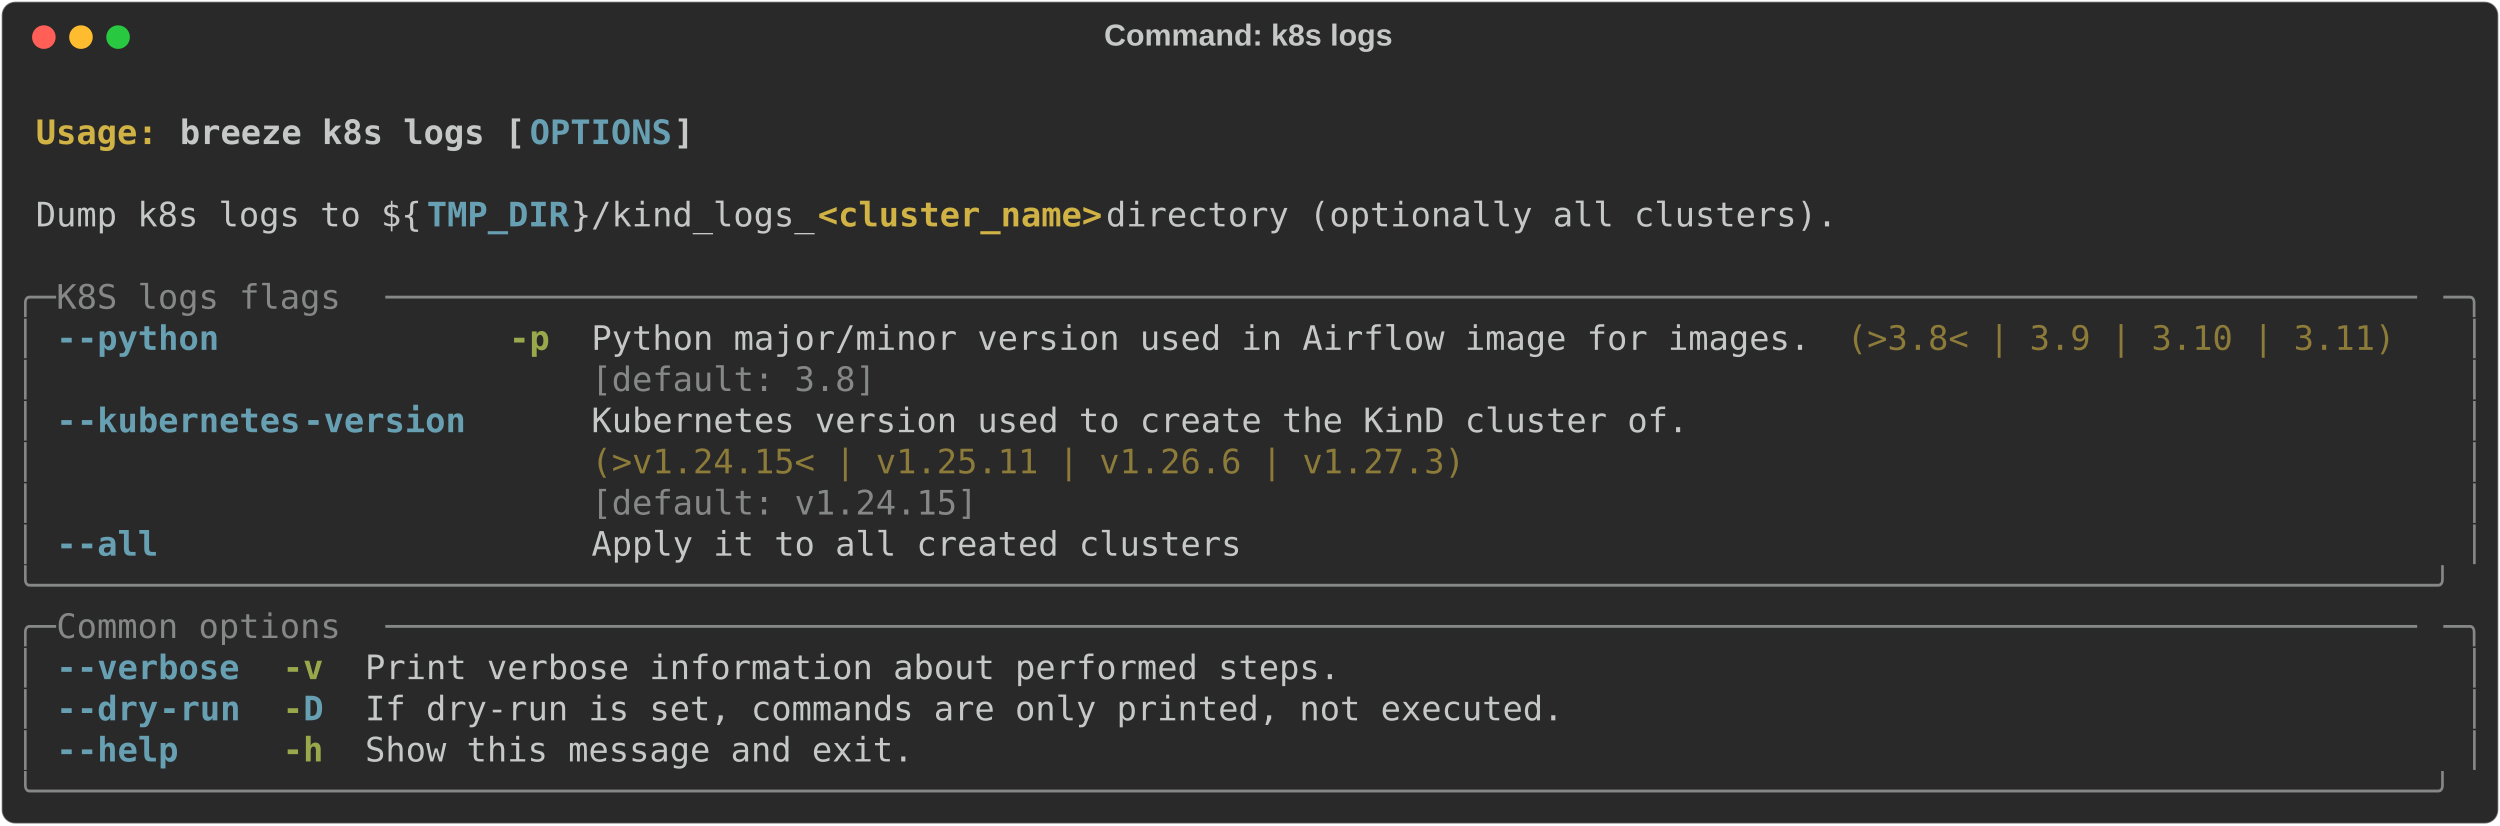
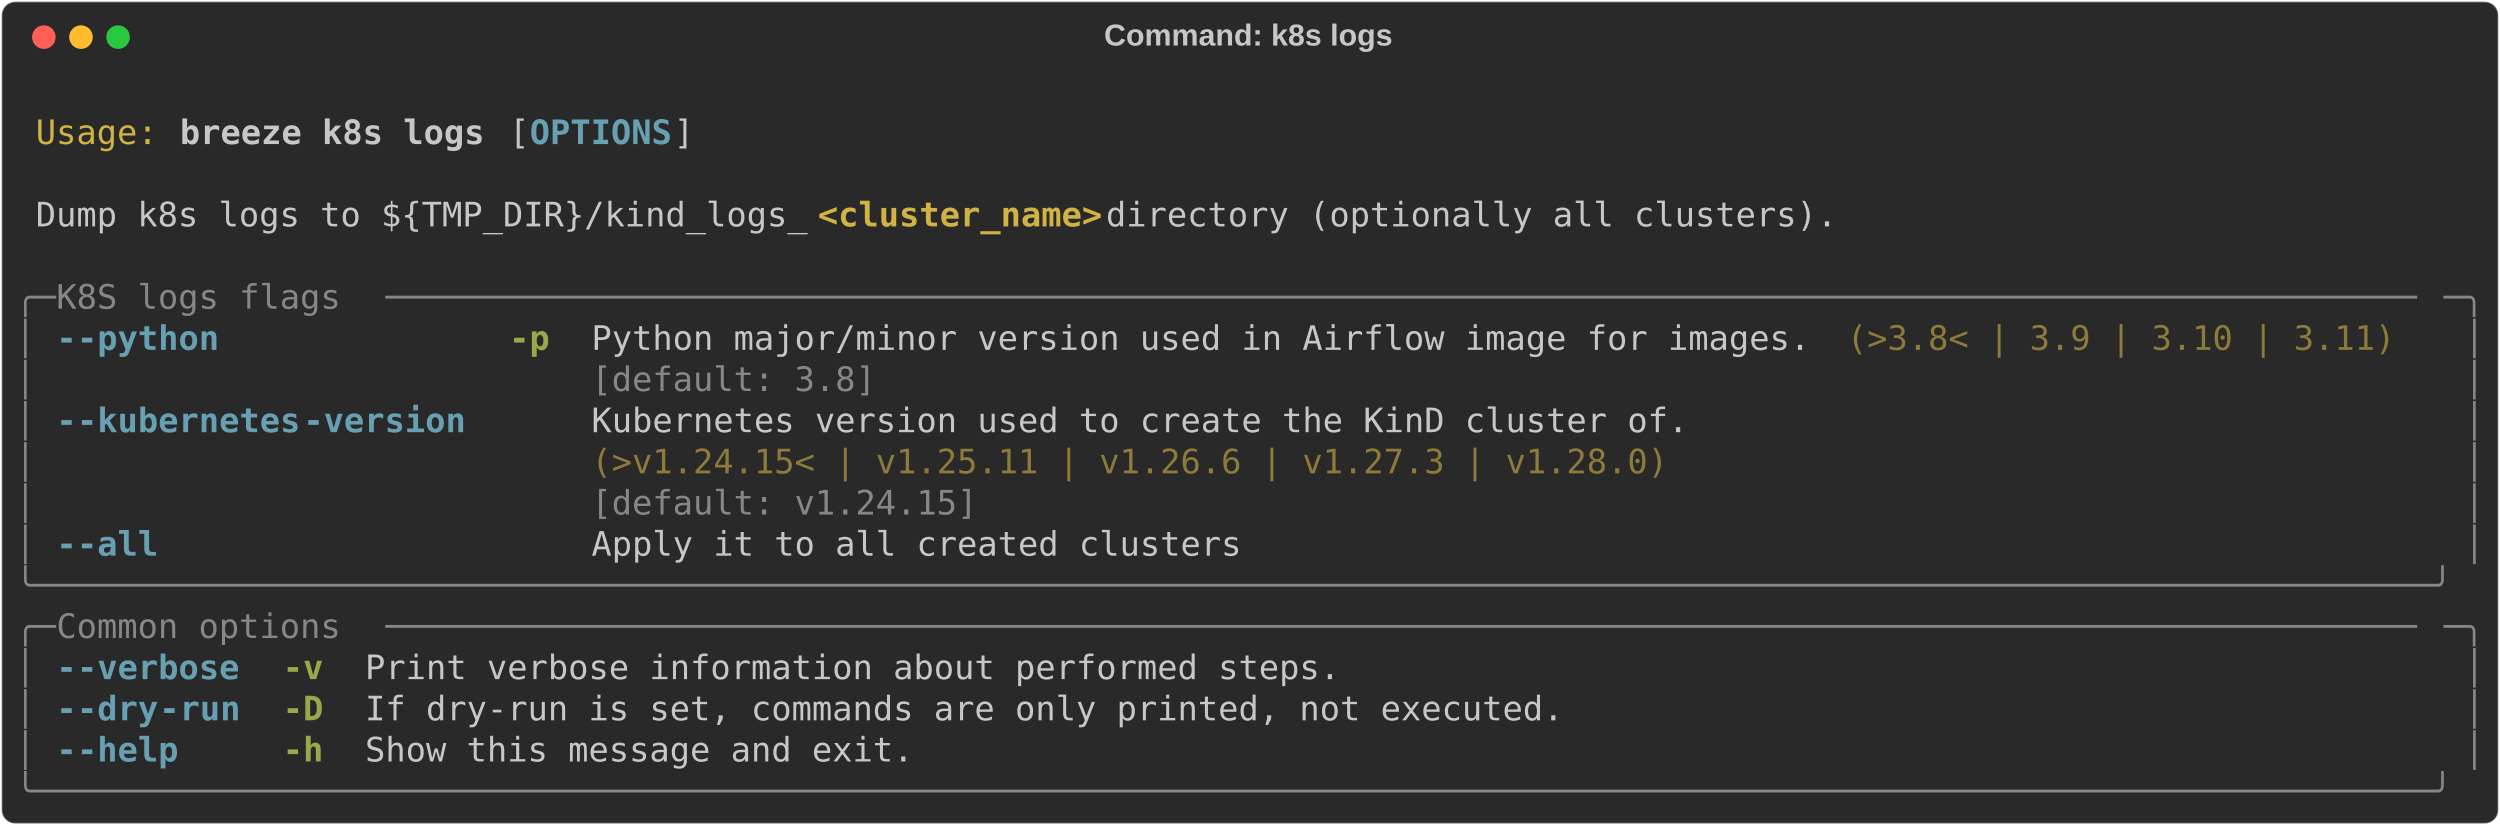
<svg xmlns="http://www.w3.org/2000/svg" class="rich-terminal" viewBox="0 0 1482 489.2">
  <style>

    @font-face {
        font-family: "Fira Code";
        src: local("FiraCode-Regular"),
                url("https://cdnjs.cloudflare.com/ajax/libs/firacode/6.2.0/woff2/FiraCode-Regular.woff2") format("woff2"),
                url("https://cdnjs.cloudflare.com/ajax/libs/firacode/6.2.0/woff/FiraCode-Regular.woff") format("woff");
        font-style: normal;
        font-weight: 400;
    }
    @font-face {
        font-family: "Fira Code";
        src: local("FiraCode-Bold"),
                url("https://cdnjs.cloudflare.com/ajax/libs/firacode/6.2.0/woff2/FiraCode-Bold.woff2") format("woff2"),
                url("https://cdnjs.cloudflare.com/ajax/libs/firacode/6.2.0/woff/FiraCode-Bold.woff") format("woff");
        font-style: bold;
        font-weight: 700;
    }

    .breeze-k8s-logs-matrix {
        font-family: Fira Code, monospace;
        font-size: 20px;
        line-height: 24.4px;
        font-variant-east-asian: full-width;
    }

    .breeze-k8s-logs-title {
        font-size: 18px;
        font-weight: bold;
        font-family: arial;
    }

-     .breeze-k8s-logs-r1 { fill: #c5c8c6;font-weight: bold }
- .breeze-k8s-logs-r2 { fill: #c5c8c6 }
- .breeze-k8s-logs-r3 { fill: #d0b344;font-weight: bold }
+     .breeze-k8s-logs-r1 { fill: #c5c8c6 }
+ .breeze-k8s-logs-r2 { fill: #d0b344 }
+ .breeze-k8s-logs-r3 { fill: #c5c8c6;font-weight: bold }
.breeze-k8s-logs-r4 { fill: #68a0b3;font-weight: bold }
- .breeze-k8s-logs-r5 { fill: #868887 }
- .breeze-k8s-logs-r6 { fill: #98a84b;font-weight: bold }
- .breeze-k8s-logs-r7 { fill: #8d7b39 }
+ .breeze-k8s-logs-r5 { fill: #d0b344;font-weight: bold }
+ .breeze-k8s-logs-r6 { fill: #868887 }
+ .breeze-k8s-logs-r7 { fill: #98a84b;font-weight: bold }
+ .breeze-k8s-logs-r8 { fill: #8d7b39 }
    </style>
  <defs>
    <clipPath id="breeze-k8s-logs-clip-terminal">
      <rect x="0" y="0" width="1463.0" height="438.2" />
    </clipPath>
    <clipPath id="breeze-k8s-logs-line-0">
      <rect x="0" y="1.5" width="1464" height="24.65" />
    </clipPath>
    <clipPath id="breeze-k8s-logs-line-1">
      <rect x="0" y="25.9" width="1464" height="24.65" />
    </clipPath>
    <clipPath id="breeze-k8s-logs-line-2">
      <rect x="0" y="50.3" width="1464" height="24.65" />
    </clipPath>
    <clipPath id="breeze-k8s-logs-line-3">
      <rect x="0" y="74.7" width="1464" height="24.65" />
    </clipPath>
    <clipPath id="breeze-k8s-logs-line-4">
      <rect x="0" y="99.1" width="1464" height="24.65" />
    </clipPath>
    <clipPath id="breeze-k8s-logs-line-5">
      <rect x="0" y="123.5" width="1464" height="24.65" />
    </clipPath>
    <clipPath id="breeze-k8s-logs-line-6">
      <rect x="0" y="147.9" width="1464" height="24.65" />
    </clipPath>
    <clipPath id="breeze-k8s-logs-line-7">
      <rect x="0" y="172.3" width="1464" height="24.65" />
    </clipPath>
    <clipPath id="breeze-k8s-logs-line-8">
      <rect x="0" y="196.7" width="1464" height="24.65" />
    </clipPath>
    <clipPath id="breeze-k8s-logs-line-9">
      <rect x="0" y="221.1" width="1464" height="24.65" />
    </clipPath>
    <clipPath id="breeze-k8s-logs-line-10">
      <rect x="0" y="245.5" width="1464" height="24.65" />
    </clipPath>
    <clipPath id="breeze-k8s-logs-line-11">
      <rect x="0" y="269.9" width="1464" height="24.65" />
    </clipPath>
    <clipPath id="breeze-k8s-logs-line-12">
      <rect x="0" y="294.3" width="1464" height="24.65" />
    </clipPath>
    <clipPath id="breeze-k8s-logs-line-13">
      <rect x="0" y="318.7" width="1464" height="24.65" />
    </clipPath>
    <clipPath id="breeze-k8s-logs-line-14">
      <rect x="0" y="343.1" width="1464" height="24.65" />
    </clipPath>
    <clipPath id="breeze-k8s-logs-line-15">
      <rect x="0" y="367.5" width="1464" height="24.65" />
    </clipPath>
    <clipPath id="breeze-k8s-logs-line-16">
      <rect x="0" y="391.9" width="1464" height="24.65" />
    </clipPath>
  </defs>
  <rect fill="#292929" stroke="rgba(255,255,255,0.35)" stroke-width="1" x="1" y="1" width="1480" height="487.2" rx="8" />
  <text class="breeze-k8s-logs-title" fill="#c5c8c6" text-anchor="middle" x="740" y="27">Command: k8s logs</text>
  <g transform="translate(26,22)">
    <circle cx="0" cy="0" r="7" fill="#ff5f57" />
    <circle cx="22" cy="0" r="7" fill="#febc2e" />
    <circle cx="44" cy="0" r="7" fill="#28c840" />
  </g>
  <g transform="translate(9, 41)" clip-path="url(#breeze-k8s-logs-clip-terminal)">
    <g class="breeze-k8s-logs-matrix">
-       <text class="breeze-k8s-logs-r2" x="1464" y="20" textLength="12.2" clip-path="url(#breeze-k8s-logs-line-0)">
- </text>
-       <text class="breeze-k8s-logs-r3" x="12.2" y="44.4" textLength="85.4" clip-path="url(#breeze-k8s-logs-line-1)">Usage: </text>
-       <text class="breeze-k8s-logs-r1" x="97.6" y="44.4" textLength="207.4" clip-path="url(#breeze-k8s-logs-line-1)">breeze k8s logs [</text>
+       <text class="breeze-k8s-logs-r1" x="1464" y="20" textLength="12.2" clip-path="url(#breeze-k8s-logs-line-0)">
+ </text>
+       <text class="breeze-k8s-logs-r2" x="12.2" y="44.4" textLength="73.2" clip-path="url(#breeze-k8s-logs-line-1)">Usage:</text>
+       <text class="breeze-k8s-logs-r3" x="97.6" y="44.4" textLength="183" clip-path="url(#breeze-k8s-logs-line-1)">breeze k8s logs</text>
+       <text class="breeze-k8s-logs-r1" x="292.8" y="44.4" textLength="12.2" clip-path="url(#breeze-k8s-logs-line-1)">[</text>
      <text class="breeze-k8s-logs-r4" x="305" y="44.4" textLength="85.4" clip-path="url(#breeze-k8s-logs-line-1)">OPTIONS</text>
      <text class="breeze-k8s-logs-r1" x="390.4" y="44.4" textLength="12.2" clip-path="url(#breeze-k8s-logs-line-1)">]</text>
-       <text class="breeze-k8s-logs-r2" x="1464" y="44.4" textLength="12.2" clip-path="url(#breeze-k8s-logs-line-1)">
- </text>
-       <text class="breeze-k8s-logs-r2" x="1464" y="68.8" textLength="12.2" clip-path="url(#breeze-k8s-logs-line-2)">
- </text>
-       <text class="breeze-k8s-logs-r2" x="12.2" y="93.2" textLength="231.8" clip-path="url(#breeze-k8s-logs-line-3)">Dump k8s logs to ${</text>
-       <text class="breeze-k8s-logs-r4" x="244" y="93.2" textLength="85.4" clip-path="url(#breeze-k8s-logs-line-3)">TMP_DIR</text>
-       <text class="breeze-k8s-logs-r2" x="329.4" y="93.2" textLength="146.4" clip-path="url(#breeze-k8s-logs-line-3)">}/kind_logs_</text>
-       <text class="breeze-k8s-logs-r3" x="475.8" y="93.2" textLength="170.8" clip-path="url(#breeze-k8s-logs-line-3)">&lt;cluster_name&gt;</text>
-       <text class="breeze-k8s-logs-r2" x="646.6" y="93.2" textLength="451.4" clip-path="url(#breeze-k8s-logs-line-3)"> directory (optionally all clusters).</text>
-       <text class="breeze-k8s-logs-r2" x="1464" y="93.2" textLength="12.2" clip-path="url(#breeze-k8s-logs-line-3)">
- </text>
-       <text class="breeze-k8s-logs-r2" x="1464" y="117.6" textLength="12.2" clip-path="url(#breeze-k8s-logs-line-4)">
- </text>
-       <text class="breeze-k8s-logs-r5" x="0" y="142" textLength="24.4" clip-path="url(#breeze-k8s-logs-line-5)">╭─</text>
-       <text class="breeze-k8s-logs-r5" x="24.4" y="142" textLength="195.2" clip-path="url(#breeze-k8s-logs-line-5)"> K8S logs flags </text>
-       <text class="breeze-k8s-logs-r5" x="219.6" y="142" textLength="1220" clip-path="url(#breeze-k8s-logs-line-5)">────────────────────────────────────────────────────────────────────────────────────────────────────</text>
-       <text class="breeze-k8s-logs-r5" x="1439.6" y="142" textLength="24.4" clip-path="url(#breeze-k8s-logs-line-5)">─╮</text>
-       <text class="breeze-k8s-logs-r2" x="1464" y="142" textLength="12.2" clip-path="url(#breeze-k8s-logs-line-5)">
- </text>
-       <text class="breeze-k8s-logs-r5" x="0" y="166.4" textLength="12.2" clip-path="url(#breeze-k8s-logs-line-6)">│</text>
+       <text class="breeze-k8s-logs-r1" x="1464" y="44.4" textLength="12.2" clip-path="url(#breeze-k8s-logs-line-1)">
+ </text>
+       <text class="breeze-k8s-logs-r1" x="1464" y="68.8" textLength="12.2" clip-path="url(#breeze-k8s-logs-line-2)">
+ </text>
+       <text class="breeze-k8s-logs-r1" x="12.2" y="93.2" textLength="463.6" clip-path="url(#breeze-k8s-logs-line-3)">Dump k8s logs to ${TMP_DIR}/kind_logs_</text>
+       <text class="breeze-k8s-logs-r5" x="475.8" y="93.2" textLength="170.8" clip-path="url(#breeze-k8s-logs-line-3)">&lt;cluster_name&gt;</text>
+       <text class="breeze-k8s-logs-r1" x="646.6" y="93.2" textLength="451.4" clip-path="url(#breeze-k8s-logs-line-3)"> directory (optionally all clusters).</text>
+       <text class="breeze-k8s-logs-r1" x="1464" y="93.2" textLength="12.2" clip-path="url(#breeze-k8s-logs-line-3)">
+ </text>
+       <text class="breeze-k8s-logs-r1" x="1464" y="117.6" textLength="12.2" clip-path="url(#breeze-k8s-logs-line-4)">
+ </text>
+       <text class="breeze-k8s-logs-r6" x="0" y="142" textLength="24.4" clip-path="url(#breeze-k8s-logs-line-5)">╭─</text>
+       <text class="breeze-k8s-logs-r6" x="24.4" y="142" textLength="195.2" clip-path="url(#breeze-k8s-logs-line-5)"> K8S logs flags </text>
+       <text class="breeze-k8s-logs-r6" x="219.6" y="142" textLength="1220" clip-path="url(#breeze-k8s-logs-line-5)">────────────────────────────────────────────────────────────────────────────────────────────────────</text>
+       <text class="breeze-k8s-logs-r6" x="1439.6" y="142" textLength="24.4" clip-path="url(#breeze-k8s-logs-line-5)">─╮</text>
+       <text class="breeze-k8s-logs-r1" x="1464" y="142" textLength="12.2" clip-path="url(#breeze-k8s-logs-line-5)">
+ </text>
+       <text class="breeze-k8s-logs-r6" x="0" y="166.4" textLength="12.2" clip-path="url(#breeze-k8s-logs-line-6)">│</text>
      <text class="breeze-k8s-logs-r4" x="24.4" y="166.4" textLength="12.2" clip-path="url(#breeze-k8s-logs-line-6)">-</text>
      <text class="breeze-k8s-logs-r4" x="36.6" y="166.4" textLength="85.4" clip-path="url(#breeze-k8s-logs-line-6)">-python</text>
-       <text class="breeze-k8s-logs-r6" x="292.8" y="166.4" textLength="24.4" clip-path="url(#breeze-k8s-logs-line-6)">-p</text>
-       <text class="breeze-k8s-logs-r2" x="341.6" y="166.4" textLength="732" clip-path="url(#breeze-k8s-logs-line-6)">Python major/minor version used in Airflow image for images.</text>
-       <text class="breeze-k8s-logs-r7" x="1085.8" y="166.4" textLength="329.4" clip-path="url(#breeze-k8s-logs-line-6)">(&gt;3.8&lt; | 3.9 | 3.10 | 3.11)</text>
-       <text class="breeze-k8s-logs-r5" x="1451.8" y="166.4" textLength="12.2" clip-path="url(#breeze-k8s-logs-line-6)">│</text>
-       <text class="breeze-k8s-logs-r2" x="1464" y="166.4" textLength="12.2" clip-path="url(#breeze-k8s-logs-line-6)">
- </text>
-       <text class="breeze-k8s-logs-r5" x="0" y="190.8" textLength="12.2" clip-path="url(#breeze-k8s-logs-line-7)">│</text>
-       <text class="breeze-k8s-logs-r5" x="341.6" y="190.8" textLength="732" clip-path="url(#breeze-k8s-logs-line-7)">[default: 3.8]                                              </text>
-       <text class="breeze-k8s-logs-r5" x="1451.8" y="190.8" textLength="12.2" clip-path="url(#breeze-k8s-logs-line-7)">│</text>
-       <text class="breeze-k8s-logs-r2" x="1464" y="190.8" textLength="12.2" clip-path="url(#breeze-k8s-logs-line-7)">
- </text>
-       <text class="breeze-k8s-logs-r5" x="0" y="215.2" textLength="12.2" clip-path="url(#breeze-k8s-logs-line-8)">│</text>
+       <text class="breeze-k8s-logs-r7" x="292.8" y="166.4" textLength="24.4" clip-path="url(#breeze-k8s-logs-line-6)">-p</text>
+       <text class="breeze-k8s-logs-r1" x="341.6" y="166.4" textLength="732" clip-path="url(#breeze-k8s-logs-line-6)">Python major/minor version used in Airflow image for images.</text>
+       <text class="breeze-k8s-logs-r8" x="1085.8" y="166.4" textLength="329.4" clip-path="url(#breeze-k8s-logs-line-6)">(&gt;3.8&lt; | 3.9 | 3.10 | 3.11)</text>
+       <text class="breeze-k8s-logs-r6" x="1451.8" y="166.4" textLength="12.2" clip-path="url(#breeze-k8s-logs-line-6)">│</text>
+       <text class="breeze-k8s-logs-r1" x="1464" y="166.4" textLength="12.2" clip-path="url(#breeze-k8s-logs-line-6)">
+ </text>
+       <text class="breeze-k8s-logs-r6" x="0" y="190.8" textLength="12.2" clip-path="url(#breeze-k8s-logs-line-7)">│</text>
+       <text class="breeze-k8s-logs-r6" x="341.6" y="190.8" textLength="732" clip-path="url(#breeze-k8s-logs-line-7)">[default: 3.8]                                              </text>
+       <text class="breeze-k8s-logs-r6" x="1451.8" y="190.8" textLength="12.2" clip-path="url(#breeze-k8s-logs-line-7)">│</text>
+       <text class="breeze-k8s-logs-r1" x="1464" y="190.8" textLength="12.2" clip-path="url(#breeze-k8s-logs-line-7)">
+ </text>
+       <text class="breeze-k8s-logs-r6" x="0" y="215.2" textLength="12.2" clip-path="url(#breeze-k8s-logs-line-8)">│</text>
      <text class="breeze-k8s-logs-r4" x="24.4" y="215.2" textLength="12.2" clip-path="url(#breeze-k8s-logs-line-8)">-</text>
      <text class="breeze-k8s-logs-r4" x="36.6" y="215.2" textLength="134.2" clip-path="url(#breeze-k8s-logs-line-8)">-kubernetes</text>
      <text class="breeze-k8s-logs-r4" x="170.8" y="215.2" textLength="97.6" clip-path="url(#breeze-k8s-logs-line-8)">-version</text>
-       <text class="breeze-k8s-logs-r2" x="341.6" y="215.2" textLength="658.8" clip-path="url(#breeze-k8s-logs-line-8)">Kubernetes version used to create the KinD cluster of.</text>
-       <text class="breeze-k8s-logs-r5" x="1451.8" y="215.2" textLength="12.2" clip-path="url(#breeze-k8s-logs-line-8)">│</text>
-       <text class="breeze-k8s-logs-r2" x="1464" y="215.2" textLength="12.2" clip-path="url(#breeze-k8s-logs-line-8)">
- </text>
-       <text class="breeze-k8s-logs-r5" x="0" y="239.6" textLength="12.2" clip-path="url(#breeze-k8s-logs-line-9)">│</text>
-       <text class="breeze-k8s-logs-r7" x="341.6" y="239.6" textLength="658.8" clip-path="url(#breeze-k8s-logs-line-9)">(&gt;v1.24.15&lt; | v1.25.11 | v1.26.6 | v1.27.3)           </text>
-       <text class="breeze-k8s-logs-r5" x="1451.8" y="239.6" textLength="12.2" clip-path="url(#breeze-k8s-logs-line-9)">│</text>
-       <text class="breeze-k8s-logs-r2" x="1464" y="239.6" textLength="12.2" clip-path="url(#breeze-k8s-logs-line-9)">
- </text>
-       <text class="breeze-k8s-logs-r5" x="0" y="264" textLength="12.2" clip-path="url(#breeze-k8s-logs-line-10)">│</text>
-       <text class="breeze-k8s-logs-r5" x="341.6" y="264" textLength="658.8" clip-path="url(#breeze-k8s-logs-line-10)">[default: v1.24.15]                                   </text>
-       <text class="breeze-k8s-logs-r5" x="1451.8" y="264" textLength="12.2" clip-path="url(#breeze-k8s-logs-line-10)">│</text>
-       <text class="breeze-k8s-logs-r2" x="1464" y="264" textLength="12.2" clip-path="url(#breeze-k8s-logs-line-10)">
- </text>
-       <text class="breeze-k8s-logs-r5" x="0" y="288.4" textLength="12.2" clip-path="url(#breeze-k8s-logs-line-11)">│</text>
+       <text class="breeze-k8s-logs-r1" x="341.6" y="215.2" textLength="658.8" clip-path="url(#breeze-k8s-logs-line-8)">Kubernetes version used to create the KinD cluster of.</text>
+       <text class="breeze-k8s-logs-r6" x="1451.8" y="215.2" textLength="12.2" clip-path="url(#breeze-k8s-logs-line-8)">│</text>
+       <text class="breeze-k8s-logs-r1" x="1464" y="215.2" textLength="12.2" clip-path="url(#breeze-k8s-logs-line-8)">
+ </text>
+       <text class="breeze-k8s-logs-r6" x="0" y="239.6" textLength="12.2" clip-path="url(#breeze-k8s-logs-line-9)">│</text>
+       <text class="breeze-k8s-logs-r8" x="341.6" y="239.6" textLength="658.8" clip-path="url(#breeze-k8s-logs-line-9)">(&gt;v1.24.15&lt; | v1.25.11 | v1.26.6 | v1.27.3 | v1.28.0) </text>
+       <text class="breeze-k8s-logs-r6" x="1451.8" y="239.6" textLength="12.2" clip-path="url(#breeze-k8s-logs-line-9)">│</text>
+       <text class="breeze-k8s-logs-r1" x="1464" y="239.6" textLength="12.2" clip-path="url(#breeze-k8s-logs-line-9)">
+ </text>
+       <text class="breeze-k8s-logs-r6" x="0" y="264" textLength="12.2" clip-path="url(#breeze-k8s-logs-line-10)">│</text>
+       <text class="breeze-k8s-logs-r6" x="341.6" y="264" textLength="658.8" clip-path="url(#breeze-k8s-logs-line-10)">[default: v1.24.15]                                   </text>
+       <text class="breeze-k8s-logs-r6" x="1451.8" y="264" textLength="12.2" clip-path="url(#breeze-k8s-logs-line-10)">│</text>
+       <text class="breeze-k8s-logs-r1" x="1464" y="264" textLength="12.2" clip-path="url(#breeze-k8s-logs-line-10)">
+ </text>
+       <text class="breeze-k8s-logs-r6" x="0" y="288.4" textLength="12.2" clip-path="url(#breeze-k8s-logs-line-11)">│</text>
      <text class="breeze-k8s-logs-r4" x="24.4" y="288.4" textLength="12.2" clip-path="url(#breeze-k8s-logs-line-11)">-</text>
      <text class="breeze-k8s-logs-r4" x="36.6" y="288.4" textLength="48.8" clip-path="url(#breeze-k8s-logs-line-11)">-all</text>
-       <text class="breeze-k8s-logs-r2" x="341.6" y="288.4" textLength="390.4" clip-path="url(#breeze-k8s-logs-line-11)">Apply it to all created clusters</text>
-       <text class="breeze-k8s-logs-r5" x="1451.8" y="288.4" textLength="12.2" clip-path="url(#breeze-k8s-logs-line-11)">│</text>
-       <text class="breeze-k8s-logs-r2" x="1464" y="288.4" textLength="12.2" clip-path="url(#breeze-k8s-logs-line-11)">
- </text>
-       <text class="breeze-k8s-logs-r5" x="0" y="312.8" textLength="1464" clip-path="url(#breeze-k8s-logs-line-12)">╰──────────────────────────────────────────────────────────────────────────────────────────────────────────────────────╯</text>
-       <text class="breeze-k8s-logs-r2" x="1464" y="312.8" textLength="12.2" clip-path="url(#breeze-k8s-logs-line-12)">
- </text>
-       <text class="breeze-k8s-logs-r5" x="0" y="337.2" textLength="24.4" clip-path="url(#breeze-k8s-logs-line-13)">╭─</text>
-       <text class="breeze-k8s-logs-r5" x="24.4" y="337.2" textLength="195.2" clip-path="url(#breeze-k8s-logs-line-13)"> Common options </text>
-       <text class="breeze-k8s-logs-r5" x="219.6" y="337.2" textLength="1220" clip-path="url(#breeze-k8s-logs-line-13)">────────────────────────────────────────────────────────────────────────────────────────────────────</text>
-       <text class="breeze-k8s-logs-r5" x="1439.6" y="337.2" textLength="24.4" clip-path="url(#breeze-k8s-logs-line-13)">─╮</text>
-       <text class="breeze-k8s-logs-r2" x="1464" y="337.2" textLength="12.2" clip-path="url(#breeze-k8s-logs-line-13)">
- </text>
-       <text class="breeze-k8s-logs-r5" x="0" y="361.6" textLength="12.2" clip-path="url(#breeze-k8s-logs-line-14)">│</text>
+       <text class="breeze-k8s-logs-r1" x="341.6" y="288.4" textLength="390.4" clip-path="url(#breeze-k8s-logs-line-11)">Apply it to all created clusters</text>
+       <text class="breeze-k8s-logs-r6" x="1451.8" y="288.4" textLength="12.2" clip-path="url(#breeze-k8s-logs-line-11)">│</text>
+       <text class="breeze-k8s-logs-r1" x="1464" y="288.4" textLength="12.2" clip-path="url(#breeze-k8s-logs-line-11)">
+ </text>
+       <text class="breeze-k8s-logs-r6" x="0" y="312.8" textLength="1464" clip-path="url(#breeze-k8s-logs-line-12)">╰──────────────────────────────────────────────────────────────────────────────────────────────────────────────────────╯</text>
+       <text class="breeze-k8s-logs-r1" x="1464" y="312.8" textLength="12.2" clip-path="url(#breeze-k8s-logs-line-12)">
+ </text>
+       <text class="breeze-k8s-logs-r6" x="0" y="337.2" textLength="24.4" clip-path="url(#breeze-k8s-logs-line-13)">╭─</text>
+       <text class="breeze-k8s-logs-r6" x="24.4" y="337.2" textLength="195.2" clip-path="url(#breeze-k8s-logs-line-13)"> Common options </text>
+       <text class="breeze-k8s-logs-r6" x="219.6" y="337.2" textLength="1220" clip-path="url(#breeze-k8s-logs-line-13)">────────────────────────────────────────────────────────────────────────────────────────────────────</text>
+       <text class="breeze-k8s-logs-r6" x="1439.6" y="337.2" textLength="24.4" clip-path="url(#breeze-k8s-logs-line-13)">─╮</text>
+       <text class="breeze-k8s-logs-r1" x="1464" y="337.2" textLength="12.2" clip-path="url(#breeze-k8s-logs-line-13)">
+ </text>
+       <text class="breeze-k8s-logs-r6" x="0" y="361.6" textLength="12.2" clip-path="url(#breeze-k8s-logs-line-14)">│</text>
      <text class="breeze-k8s-logs-r4" x="24.4" y="361.6" textLength="12.2" clip-path="url(#breeze-k8s-logs-line-14)">-</text>
      <text class="breeze-k8s-logs-r4" x="36.6" y="361.6" textLength="97.6" clip-path="url(#breeze-k8s-logs-line-14)">-verbose</text>
-       <text class="breeze-k8s-logs-r6" x="158.6" y="361.6" textLength="24.4" clip-path="url(#breeze-k8s-logs-line-14)">-v</text>
-       <text class="breeze-k8s-logs-r2" x="207.4" y="361.6" textLength="585.6" clip-path="url(#breeze-k8s-logs-line-14)">Print verbose information about performed steps.</text>
-       <text class="breeze-k8s-logs-r5" x="1451.8" y="361.6" textLength="12.2" clip-path="url(#breeze-k8s-logs-line-14)">│</text>
-       <text class="breeze-k8s-logs-r2" x="1464" y="361.6" textLength="12.2" clip-path="url(#breeze-k8s-logs-line-14)">
- </text>
-       <text class="breeze-k8s-logs-r5" x="0" y="386" textLength="12.2" clip-path="url(#breeze-k8s-logs-line-15)">│</text>
+       <text class="breeze-k8s-logs-r7" x="158.6" y="361.6" textLength="24.4" clip-path="url(#breeze-k8s-logs-line-14)">-v</text>
+       <text class="breeze-k8s-logs-r1" x="207.4" y="361.6" textLength="585.6" clip-path="url(#breeze-k8s-logs-line-14)">Print verbose information about performed steps.</text>
+       <text class="breeze-k8s-logs-r6" x="1451.8" y="361.6" textLength="12.2" clip-path="url(#breeze-k8s-logs-line-14)">│</text>
+       <text class="breeze-k8s-logs-r1" x="1464" y="361.6" textLength="12.2" clip-path="url(#breeze-k8s-logs-line-14)">
+ </text>
+       <text class="breeze-k8s-logs-r6" x="0" y="386" textLength="12.2" clip-path="url(#breeze-k8s-logs-line-15)">│</text>
      <text class="breeze-k8s-logs-r4" x="24.4" y="386" textLength="12.2" clip-path="url(#breeze-k8s-logs-line-15)">-</text>
      <text class="breeze-k8s-logs-r4" x="36.6" y="386" textLength="48.8" clip-path="url(#breeze-k8s-logs-line-15)">-dry</text>
      <text class="breeze-k8s-logs-r4" x="85.4" y="386" textLength="48.8" clip-path="url(#breeze-k8s-logs-line-15)">-run</text>
-       <text class="breeze-k8s-logs-r6" x="158.6" y="386" textLength="12.2" clip-path="url(#breeze-k8s-logs-line-15)">-</text>
-       <text class="breeze-k8s-logs-r4" x="170.8" y="386" textLength="12.2" clip-path="url(#breeze-k8s-logs-line-15)">D</text>
-       <text class="breeze-k8s-logs-r2" x="207.4" y="386" textLength="719.8" clip-path="url(#breeze-k8s-logs-line-15)">If dry-run is set, commands are only printed, not executed.</text>
-       <text class="breeze-k8s-logs-r5" x="1451.8" y="386" textLength="12.2" clip-path="url(#breeze-k8s-logs-line-15)">│</text>
-       <text class="breeze-k8s-logs-r2" x="1464" y="386" textLength="12.2" clip-path="url(#breeze-k8s-logs-line-15)">
- </text>
-       <text class="breeze-k8s-logs-r5" x="0" y="410.4" textLength="12.2" clip-path="url(#breeze-k8s-logs-line-16)">│</text>
+       <text class="breeze-k8s-logs-r7" x="158.6" y="386" textLength="24.4" clip-path="url(#breeze-k8s-logs-line-15)">-D</text>
+       <text class="breeze-k8s-logs-r1" x="207.4" y="386" textLength="719.8" clip-path="url(#breeze-k8s-logs-line-15)">If dry-run is set, commands are only printed, not executed.</text>
+       <text class="breeze-k8s-logs-r6" x="1451.8" y="386" textLength="12.2" clip-path="url(#breeze-k8s-logs-line-15)">│</text>
+       <text class="breeze-k8s-logs-r1" x="1464" y="386" textLength="12.2" clip-path="url(#breeze-k8s-logs-line-15)">
+ </text>
+       <text class="breeze-k8s-logs-r6" x="0" y="410.4" textLength="12.2" clip-path="url(#breeze-k8s-logs-line-16)">│</text>
      <text class="breeze-k8s-logs-r4" x="24.4" y="410.4" textLength="12.2" clip-path="url(#breeze-k8s-logs-line-16)">-</text>
      <text class="breeze-k8s-logs-r4" x="36.6" y="410.4" textLength="61" clip-path="url(#breeze-k8s-logs-line-16)">-help</text>
-       <text class="breeze-k8s-logs-r6" x="158.6" y="410.4" textLength="24.4" clip-path="url(#breeze-k8s-logs-line-16)">-h</text>
-       <text class="breeze-k8s-logs-r2" x="207.4" y="410.4" textLength="329.4" clip-path="url(#breeze-k8s-logs-line-16)">Show this message and exit.</text>
-       <text class="breeze-k8s-logs-r5" x="1451.8" y="410.4" textLength="12.2" clip-path="url(#breeze-k8s-logs-line-16)">│</text>
-       <text class="breeze-k8s-logs-r2" x="1464" y="410.4" textLength="12.2" clip-path="url(#breeze-k8s-logs-line-16)">
- </text>
-       <text class="breeze-k8s-logs-r5" x="0" y="434.8" textLength="1464" clip-path="url(#breeze-k8s-logs-line-17)">╰──────────────────────────────────────────────────────────────────────────────────────────────────────────────────────╯</text>
-       <text class="breeze-k8s-logs-r2" x="1464" y="434.8" textLength="12.2" clip-path="url(#breeze-k8s-logs-line-17)">
+       <text class="breeze-k8s-logs-r7" x="158.6" y="410.4" textLength="24.4" clip-path="url(#breeze-k8s-logs-line-16)">-h</text>
+       <text class="breeze-k8s-logs-r1" x="207.4" y="410.4" textLength="329.4" clip-path="url(#breeze-k8s-logs-line-16)">Show this message and exit.</text>
+       <text class="breeze-k8s-logs-r6" x="1451.8" y="410.4" textLength="12.2" clip-path="url(#breeze-k8s-logs-line-16)">│</text>
+       <text class="breeze-k8s-logs-r1" x="1464" y="410.4" textLength="12.2" clip-path="url(#breeze-k8s-logs-line-16)">
+ </text>
+       <text class="breeze-k8s-logs-r6" x="0" y="434.8" textLength="1464" clip-path="url(#breeze-k8s-logs-line-17)">╰──────────────────────────────────────────────────────────────────────────────────────────────────────────────────────╯</text>
+       <text class="breeze-k8s-logs-r1" x="1464" y="434.8" textLength="12.2" clip-path="url(#breeze-k8s-logs-line-17)">
</text>
    </g>
  </g>
</svg>
